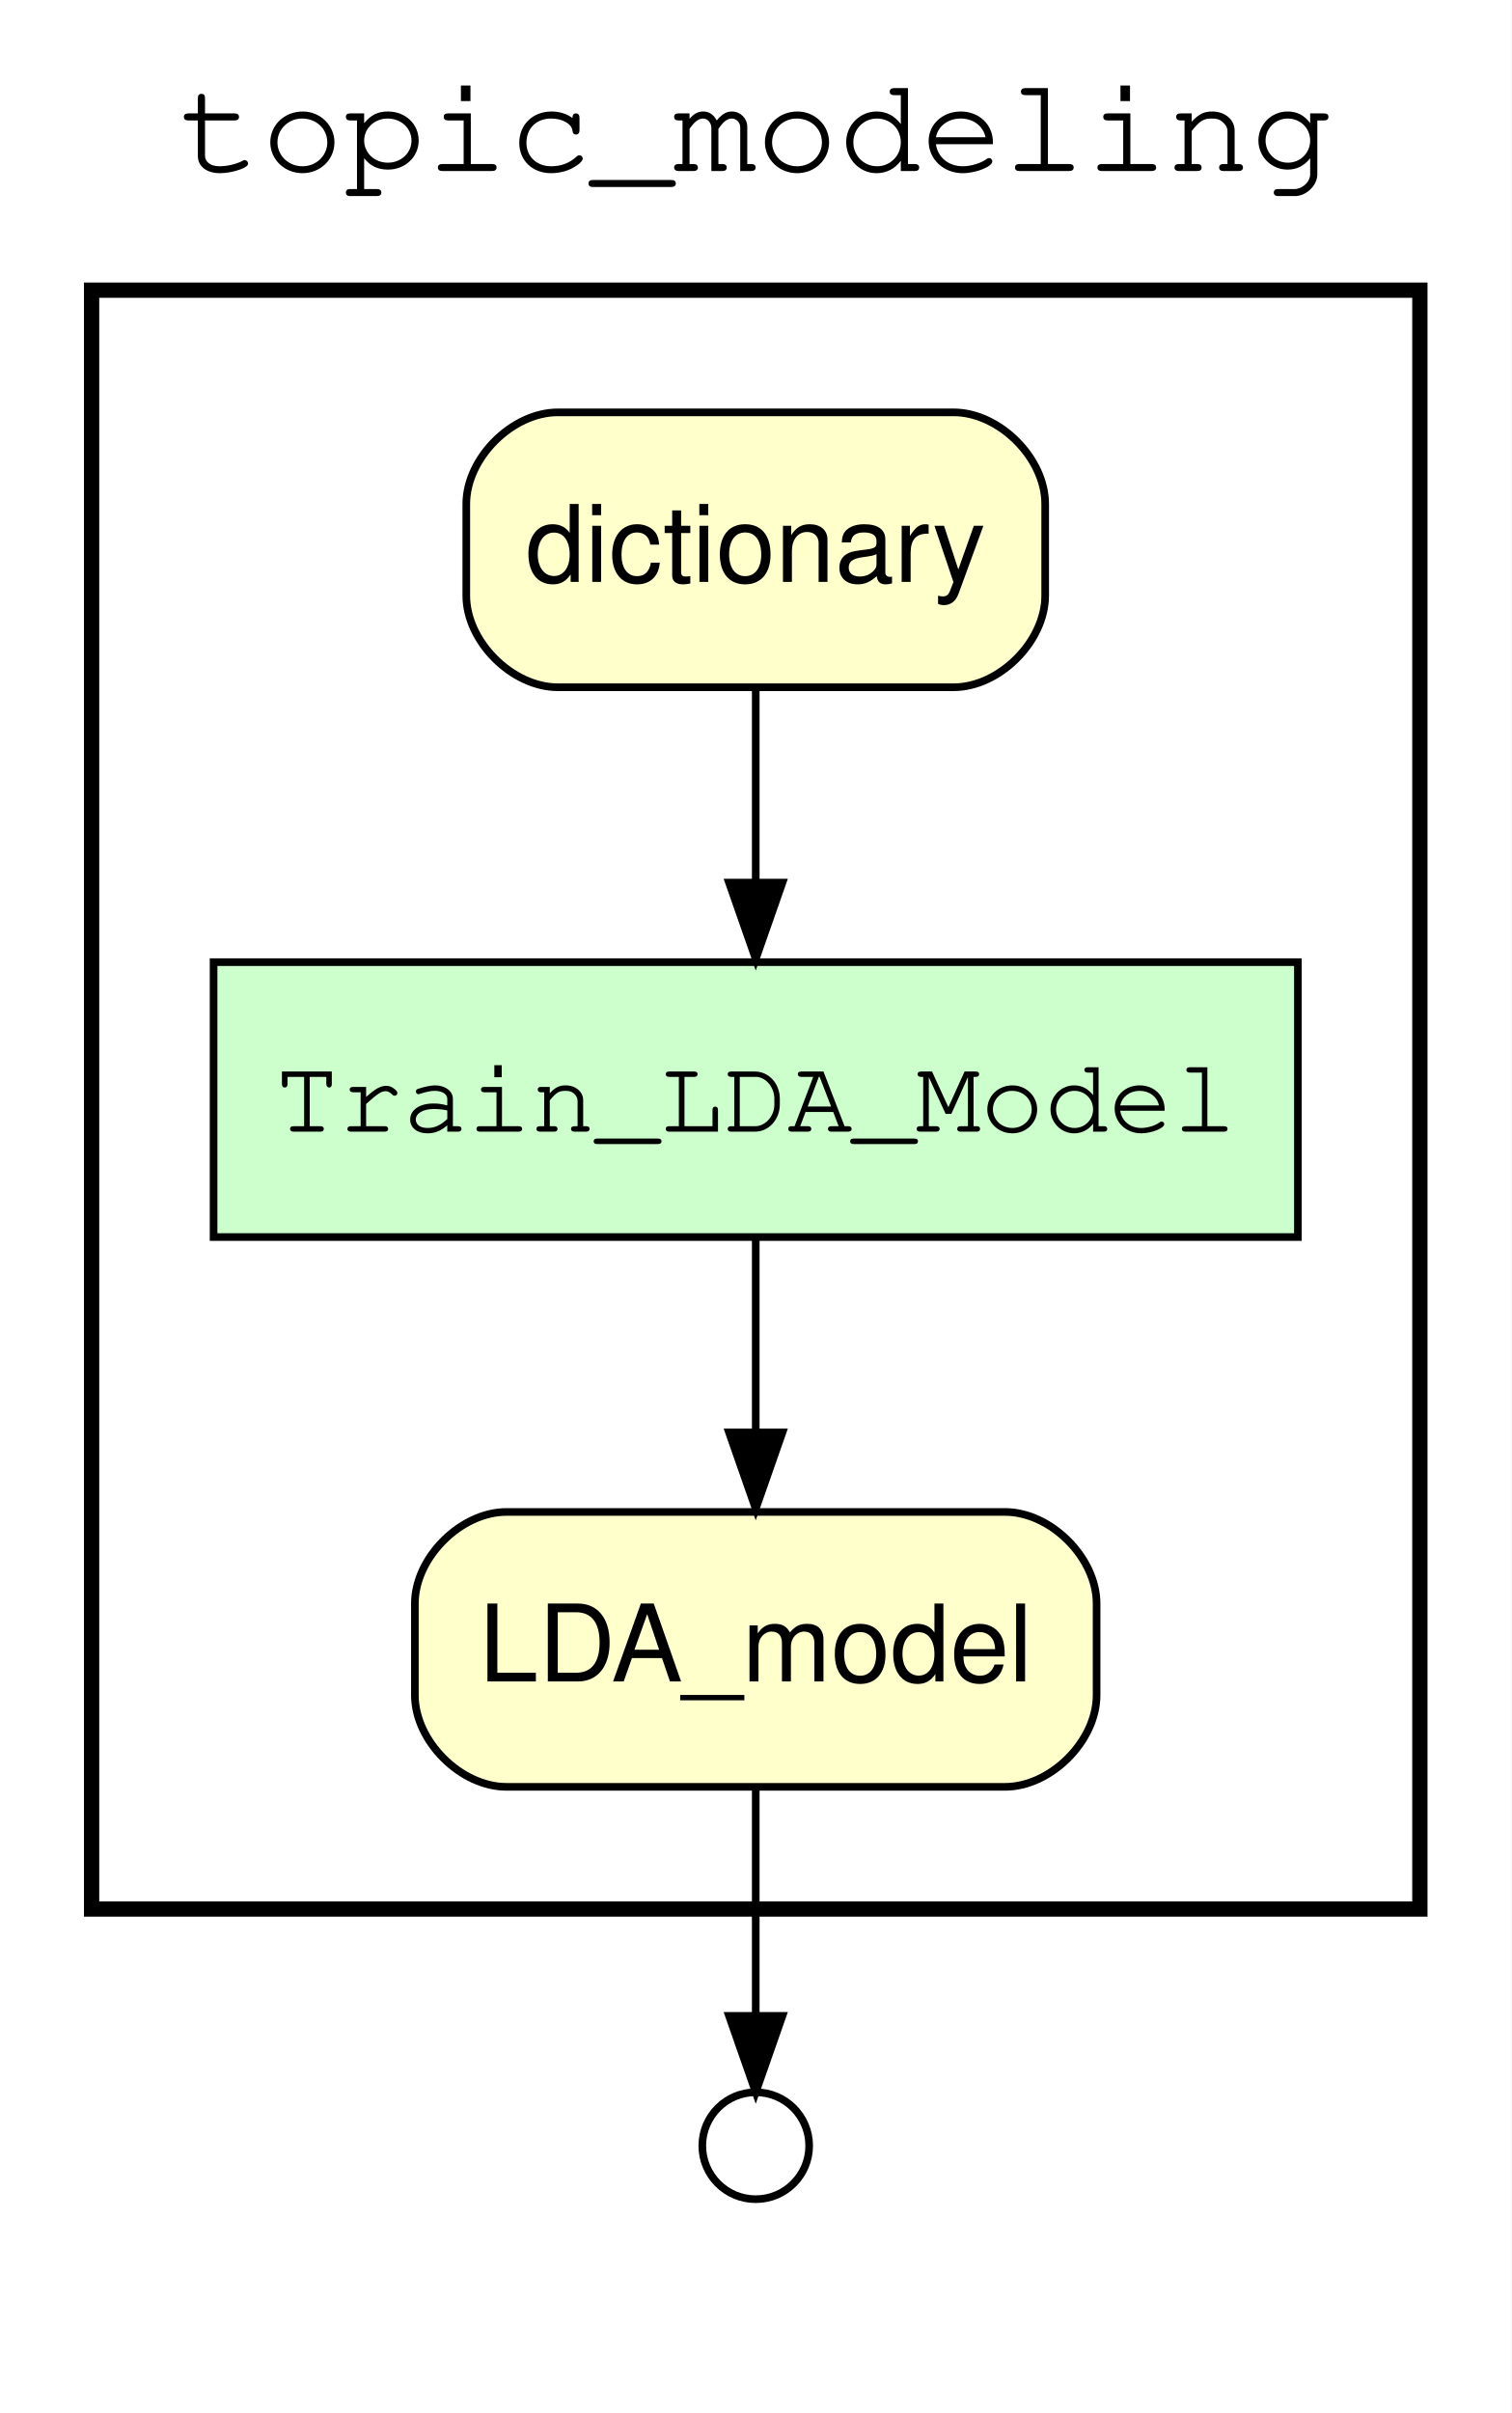
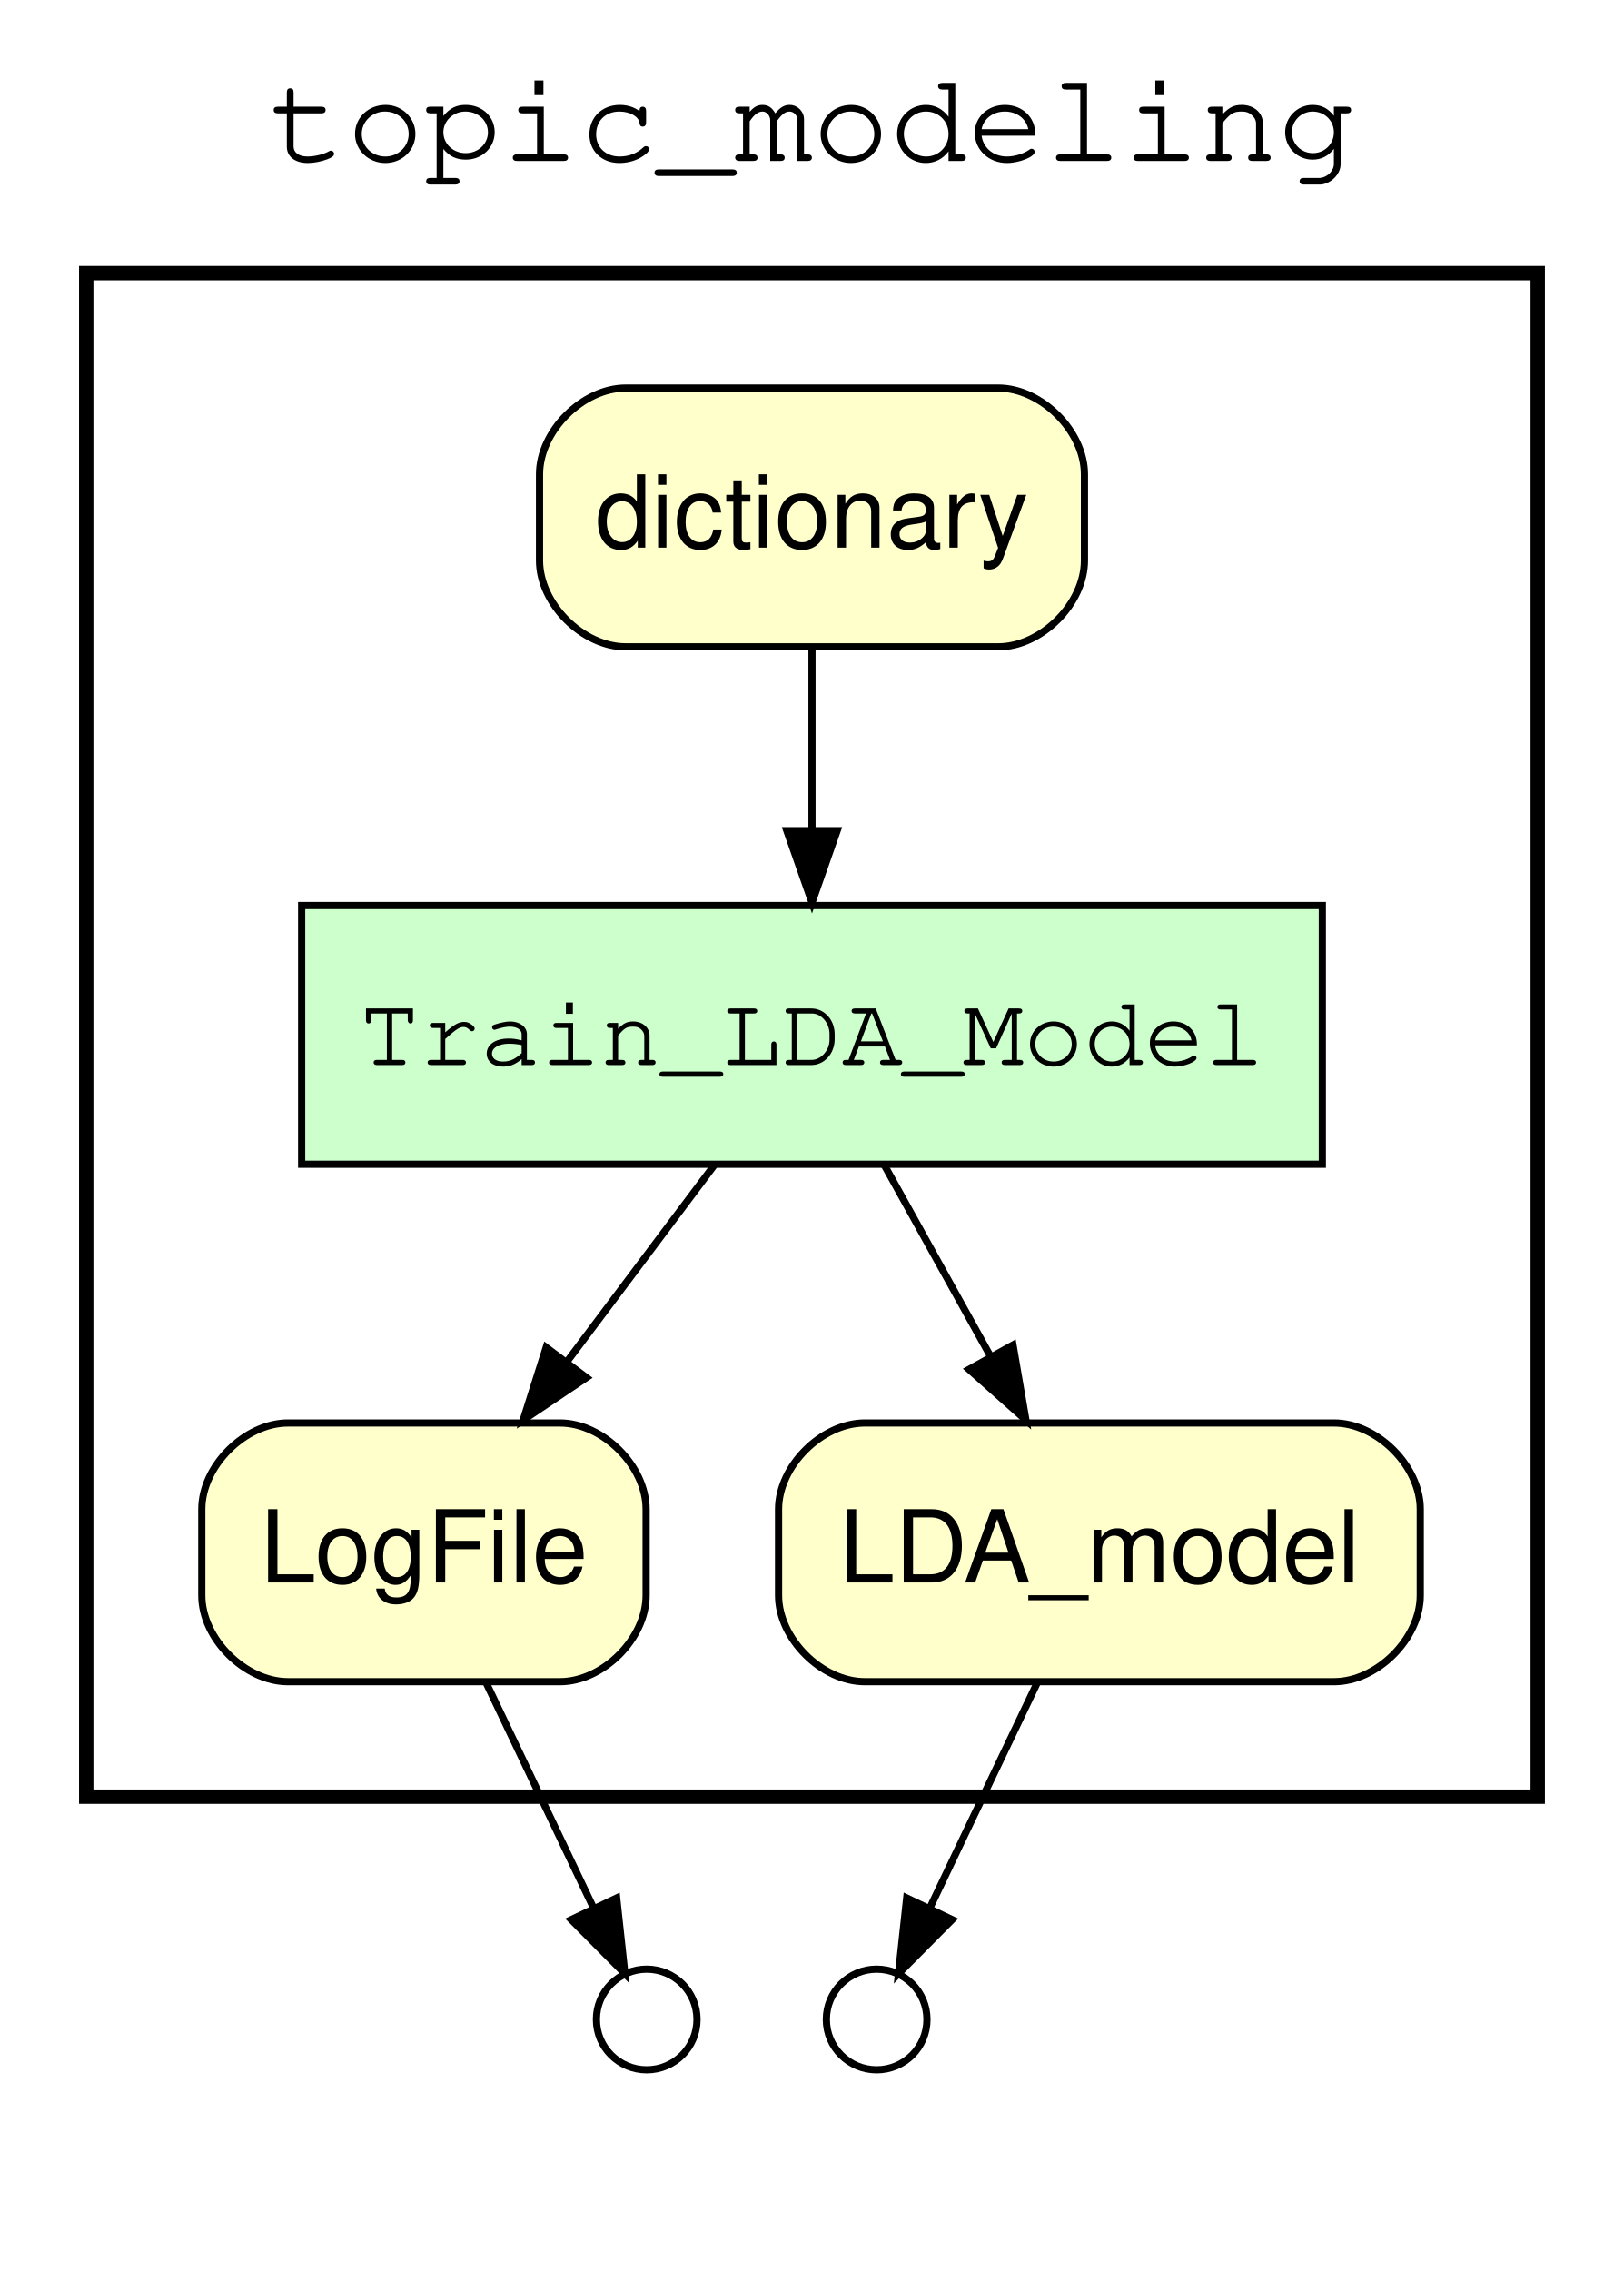
- <svg xmlns="http://www.w3.org/2000/svg" width="198pt" height="316pt" viewBox="0.00 0.00 198.00 316.00">
+ <svg xmlns="http://www.w3.org/2000/svg" width="226pt" height="316pt" viewBox="0.00 0.00 226.00 316.00">
  <g id="graph0" class="graph" transform="scale(1 1) rotate(0) translate(4 312)">
-     <polygon fill="white" stroke="transparent" points="-4,4 -4,-312 194,-312 194,4 -4,4" />
-     <text text-anchor="middle" x="95" y="-289.6" font-family="Courier,monospace" font-size="18.00">topic_modeling</text>
+     <polygon fill="white" stroke="transparent" points="-4,4 -4,-312 222,-312 222,4 -4,4" />
+     <text text-anchor="middle" x="109" y="-289.6" font-family="Courier,monospace" font-size="18.00">topic_modeling</text>
    <g id="clust1" class="cluster">
-       <polygon fill="none" stroke="black" stroke-width="2" points="8,-62 8,-274 182,-274 182,-62 8,-62" />
+       <polygon fill="none" stroke="black" stroke-width="2" points="8,-62 8,-274 210,-274 210,-62 8,-62" />
    </g>
    <g id="clust2" class="cluster">
-       <polygon fill="none" stroke="white" stroke-width="2" points="16,-70 16,-266 174,-266 174,-70 16,-70" />
+       <polygon fill="none" stroke="white" stroke-width="2" points="16,-70 16,-266 202,-266 202,-70 16,-70" />
    </g>
    <g id="clust5" class="cluster">
-       <polygon fill="none" stroke="white" stroke-width="2" points="72,-8 72,-54 118,-54 118,-8 72,-8" />
+       <polygon fill="none" stroke="white" stroke-width="2" points="63,-8 63,-54 141,-54 141,-8 63,-8" />
    </g>
    <g id="clust6" class="cluster">
-       <polygon fill="none" stroke="white" stroke-width="2" points="80,-16 80,-46 110,-46 110,-16 80,-16" />
+       <polygon fill="none" stroke="white" stroke-width="2" points="71,-16 71,-46 133,-46 133,-16 71,-16" />
    </g>
    <g id="node1" class="node">
-       <polygon fill="#ccffcc" stroke="black" points="166.021,-186 23.98,-186 23.98,-150 166.021,-150 166.021,-186" />
-       <text text-anchor="middle" x="95" y="-163.8" font-family="Courier,monospace" font-size="14.00">Train_LDA_Model</text>
+       <polygon fill="#ccffcc" stroke="black" points="180.021,-186 37.98,-186 37.98,-150 180.021,-150 180.021,-186" />
+       <text text-anchor="middle" x="109" y="-163.8" font-family="Courier,monospace" font-size="14.00">Train_LDA_Model</text>
+     </g>
+     <g id="node2" class="node">
+       <path fill="#ffffcc" stroke="black" d="M73.917,-114C73.917,-114 36.083,-114 36.083,-114 30.083,-114 24.083,-108 24.083,-102 24.083,-102 24.083,-90 24.083,-90 24.083,-84 30.083,-78 36.083,-78 36.083,-78 73.917,-78 73.917,-78 79.917,-78 85.917,-84 85.917,-90 85.917,-90 85.917,-102 85.917,-102 85.917,-108 79.917,-114 73.917,-114" />
+       <text text-anchor="middle" x="55" y="-91.8" font-family="Helvetica,sans-Serif" font-size="14.00">LogFile</text>
+     </g>
+     <g id="edge2" class="edge">
+       <path fill="none" stroke="black" d="M95.374,-149.831C89.154,-141.539 81.668,-131.557 74.84,-122.453" />
+       <polygon fill="black" stroke="black" points="77.61,-120.313 68.81,-114.413 72.01,-124.513 77.61,-120.313" />
+     </g>
+     <g id="node4" class="node">
+       <path fill="#ffffcc" stroke="black" d="M181.651,-114C181.651,-114 116.349,-114 116.349,-114 110.349,-114 104.349,-108 104.349,-102 104.349,-102 104.349,-90 104.349,-90 104.349,-84 110.349,-78 116.349,-78 116.349,-78 181.651,-78 181.651,-78 187.651,-78 193.651,-84 193.651,-90 193.651,-90 193.651,-102 193.651,-102 193.651,-108 187.651,-114 181.651,-114" />
+       <text text-anchor="middle" x="149" y="-91.8" font-family="Helvetica,sans-Serif" font-size="14.00">LDA_model</text>
+     </g>
+     <g id="edge1" class="edge">
+       <path fill="none" stroke="black" d="M119.094,-149.831C123.56,-141.792 128.907,-132.167 133.838,-123.292" />
+       <polygon fill="black" stroke="black" points="136.973,-124.855 138.77,-114.413 130.854,-121.455 136.973,-124.855" />
+     </g>
+     <g id="node6" class="node">
+       <ellipse fill="none" stroke="black" cx="86" cy="-31" rx="7" ry="7" />
+     </g>
+     <g id="edge5" class="edge">
+       <path fill="none" stroke="black" d="M63.635,-77.894C68.321,-68.068 74.056,-56.044 78.545,-46.63" />
+       <polygon fill="black" stroke="black" points="81.817,-47.902 82.962,-37.369 75.498,-44.889 81.817,-47.902" />
    </g>
    <g id="node3" class="node">
-       <path fill="#ffffcc" stroke="black" d="M127.651,-114C127.651,-114 62.349,-114 62.349,-114 56.349,-114 50.349,-108 50.349,-102 50.349,-102 50.349,-90 50.349,-90 50.349,-84 56.349,-78 62.349,-78 62.349,-78 127.651,-78 127.651,-78 133.651,-78 139.651,-84 139.651,-90 139.651,-90 139.651,-102 139.651,-102 139.651,-108 133.651,-114 127.651,-114" />
-       <text text-anchor="middle" x="95" y="-91.8" font-family="Helvetica,sans-Serif" font-size="14.00">LDA_model</text>
-     </g>
-     <g id="edge1" class="edge">
-       <path fill="none" stroke="black" d="M95,-149.831C95,-142.131 95,-132.974 95,-124.417" />
-       <polygon fill="black" stroke="black" points="98.5,-124.413 95,-114.413 91.5,-124.413 98.5,-124.413" />
-     </g>
-     <g id="node2" class="node">
-       <path fill="#ffffcc" stroke="black" d="M120.917,-258C120.917,-258 69.083,-258 69.083,-258 63.083,-258 57.083,-252 57.083,-246 57.083,-246 57.083,-234 57.083,-234 57.083,-228 63.083,-222 69.083,-222 69.083,-222 120.917,-222 120.917,-222 126.917,-222 132.917,-228 132.917,-234 132.917,-234 132.917,-246 132.917,-246 132.917,-252 126.917,-258 120.917,-258" />
-       <text text-anchor="middle" x="95" y="-235.8" font-family="Helvetica,sans-Serif" font-size="14.00">dictionary</text>
-     </g>
-     <g id="edge2" class="edge">
-       <path fill="none" stroke="black" d="M95,-221.831C95,-214.131 95,-204.974 95,-196.417" />
-       <polygon fill="black" stroke="black" points="98.5,-196.413 95,-186.413 91.5,-196.413 98.5,-196.413" />
-     </g>
-     <g id="node4" class="node">
-       <ellipse fill="none" stroke="black" cx="95" cy="-31" rx="7" ry="7" />
+       <path fill="#ffffcc" stroke="black" d="M134.917,-258C134.917,-258 83.083,-258 83.083,-258 77.083,-258 71.083,-252 71.083,-246 71.083,-246 71.083,-234 71.083,-234 71.083,-228 77.083,-222 83.083,-222 83.083,-222 134.917,-222 134.917,-222 140.917,-222 146.917,-228 146.917,-234 146.917,-234 146.917,-246 146.917,-246 146.917,-252 140.917,-258 134.917,-258" />
+       <text text-anchor="middle" x="109" y="-235.8" font-family="Helvetica,sans-Serif" font-size="14.00">dictionary</text>
    </g>
    <g id="edge3" class="edge">
-       <path fill="none" stroke="black" d="M95,-77.894C95,-68.597 95,-57.33 95,-48.171" />
-       <polygon fill="black" stroke="black" points="98.5,-48.002 95,-38.002 91.5,-48.002 98.5,-48.002" />
+       <path fill="none" stroke="black" d="M109,-221.831C109,-214.131 109,-204.974 109,-196.417" />
+       <polygon fill="black" stroke="black" points="112.5,-196.413 109,-186.413 105.5,-196.413 112.5,-196.413" />
+     </g>
+     <g id="node5" class="node">
+       <ellipse fill="none" stroke="black" cx="118" cy="-31" rx="7" ry="7" />
+     </g>
+     <g id="edge4" class="edge">
+       <path fill="none" stroke="black" d="M140.365,-77.894C135.679,-68.068 129.944,-56.044 125.455,-46.63" />
+       <polygon fill="black" stroke="black" points="128.502,-44.889 121.038,-37.369 122.183,-47.902 128.502,-44.889" />
    </g>
  </g>
</svg>
